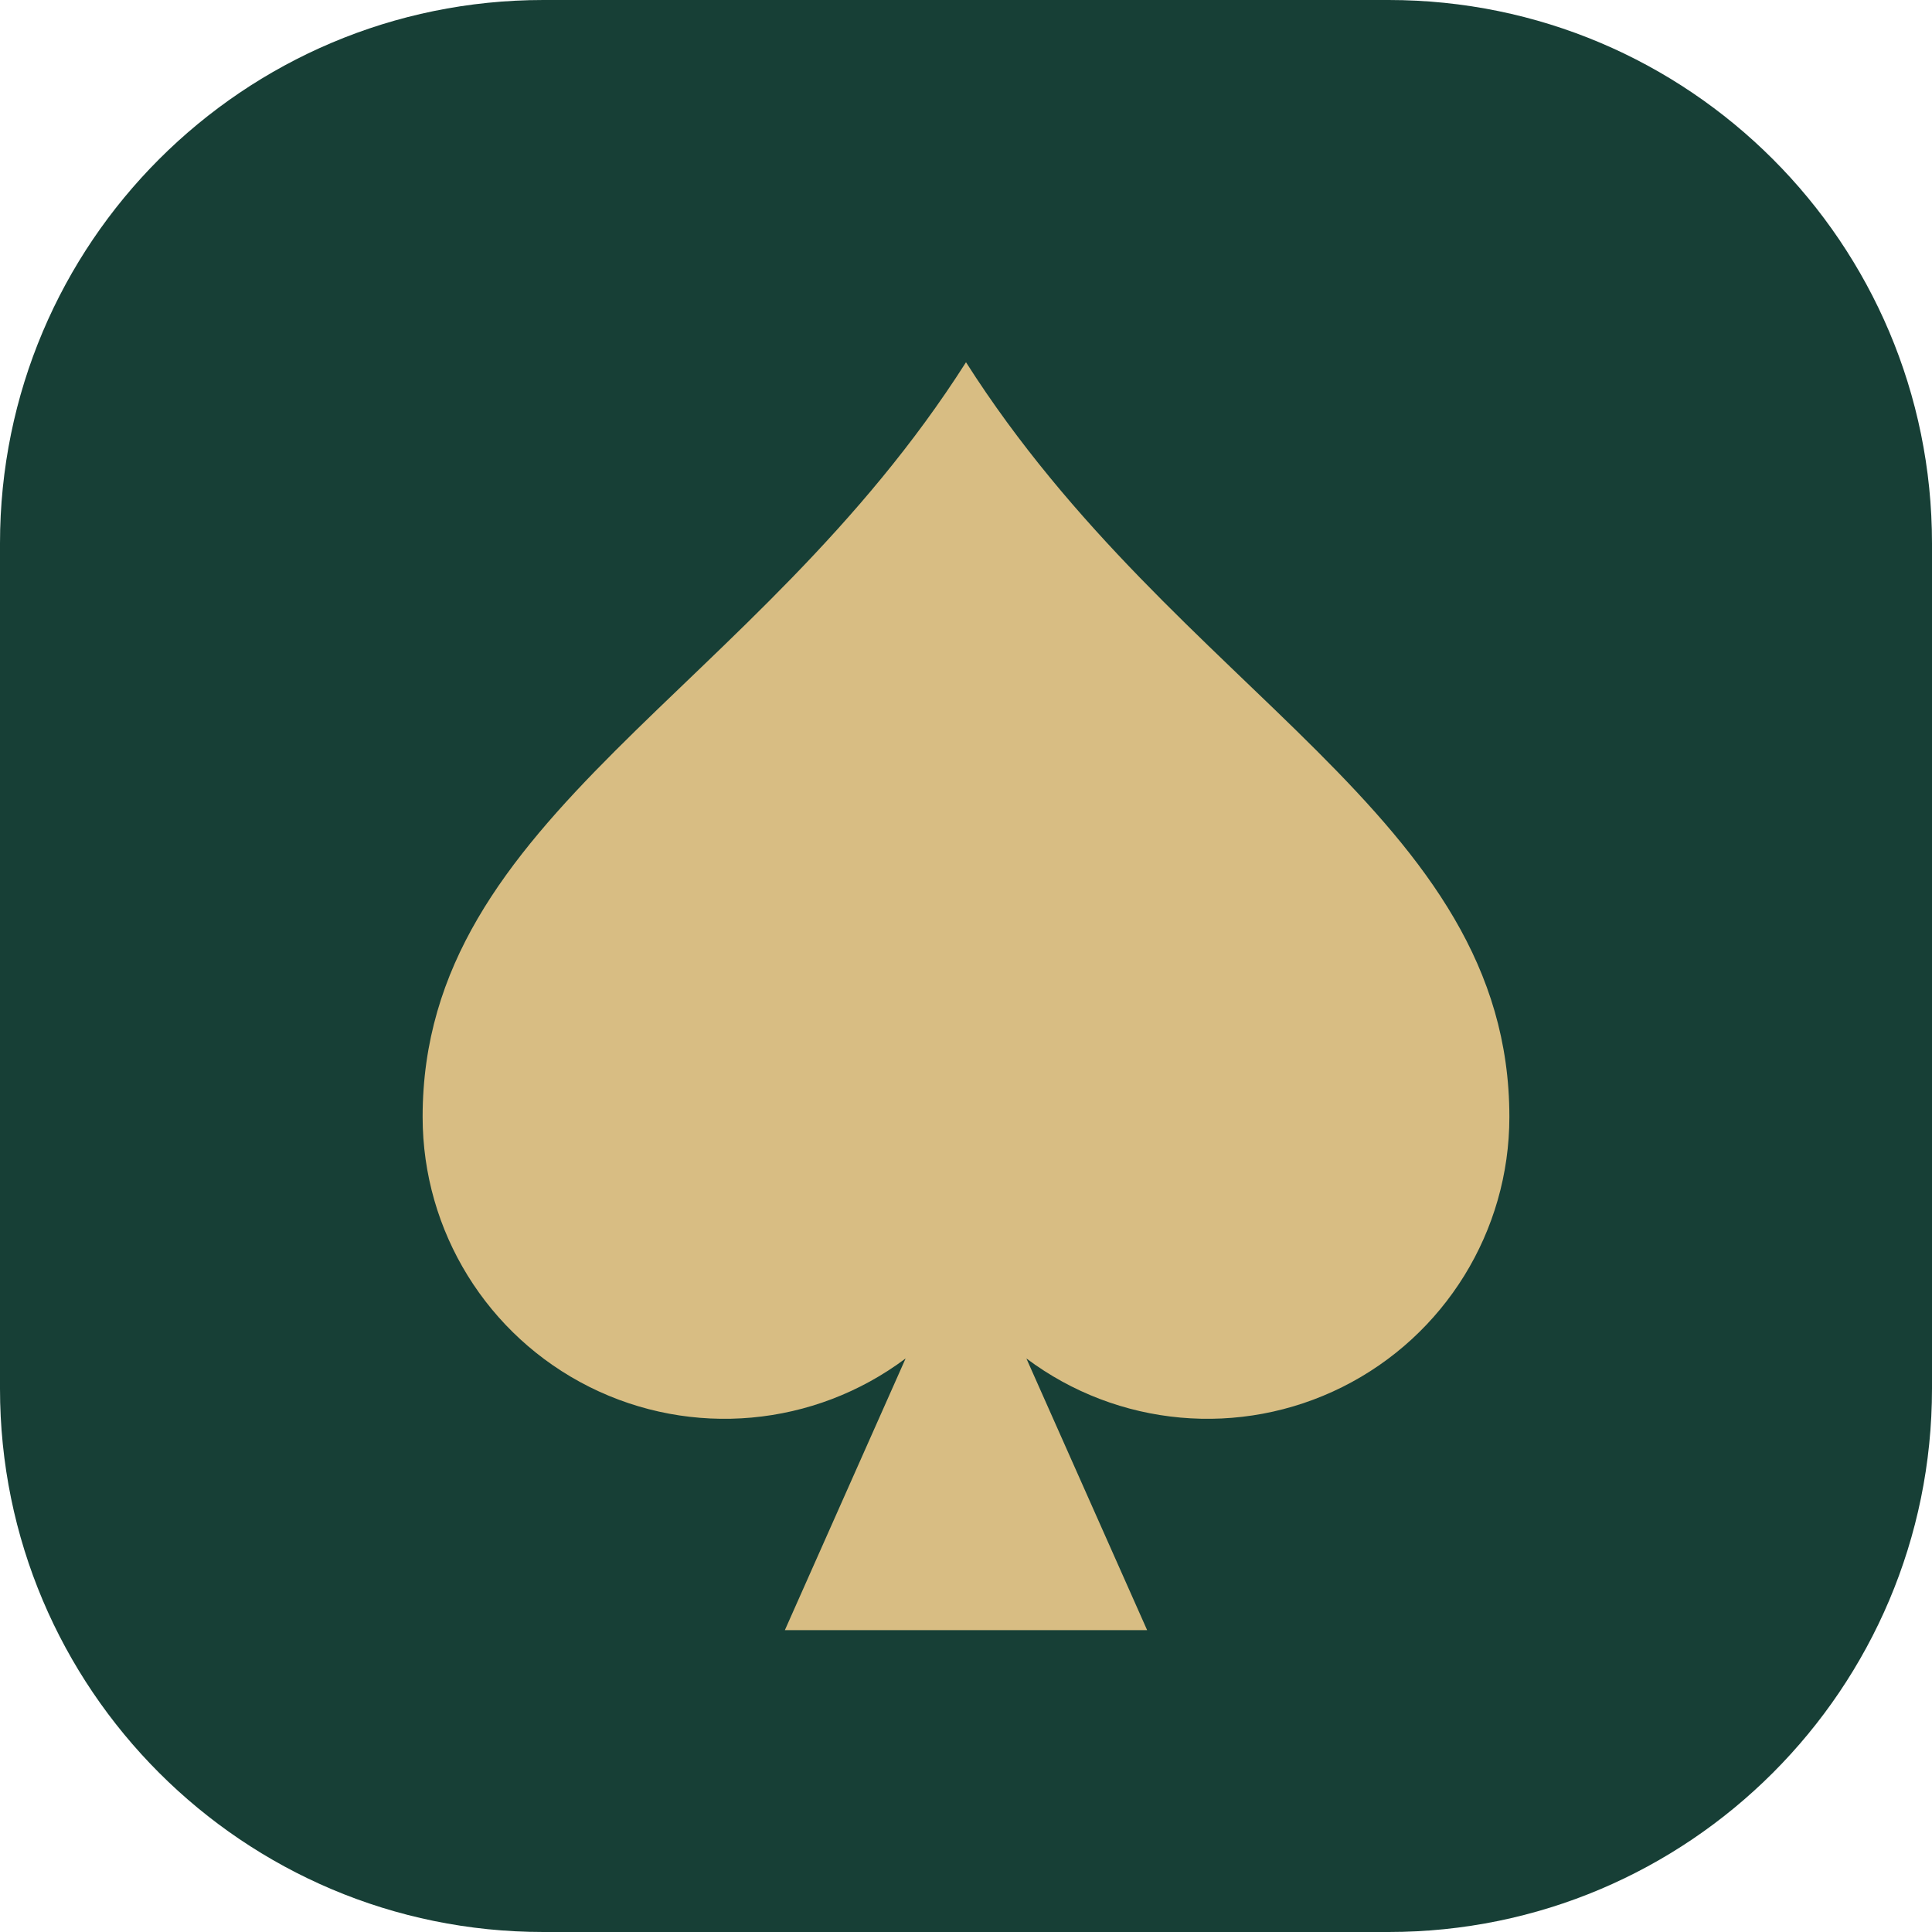
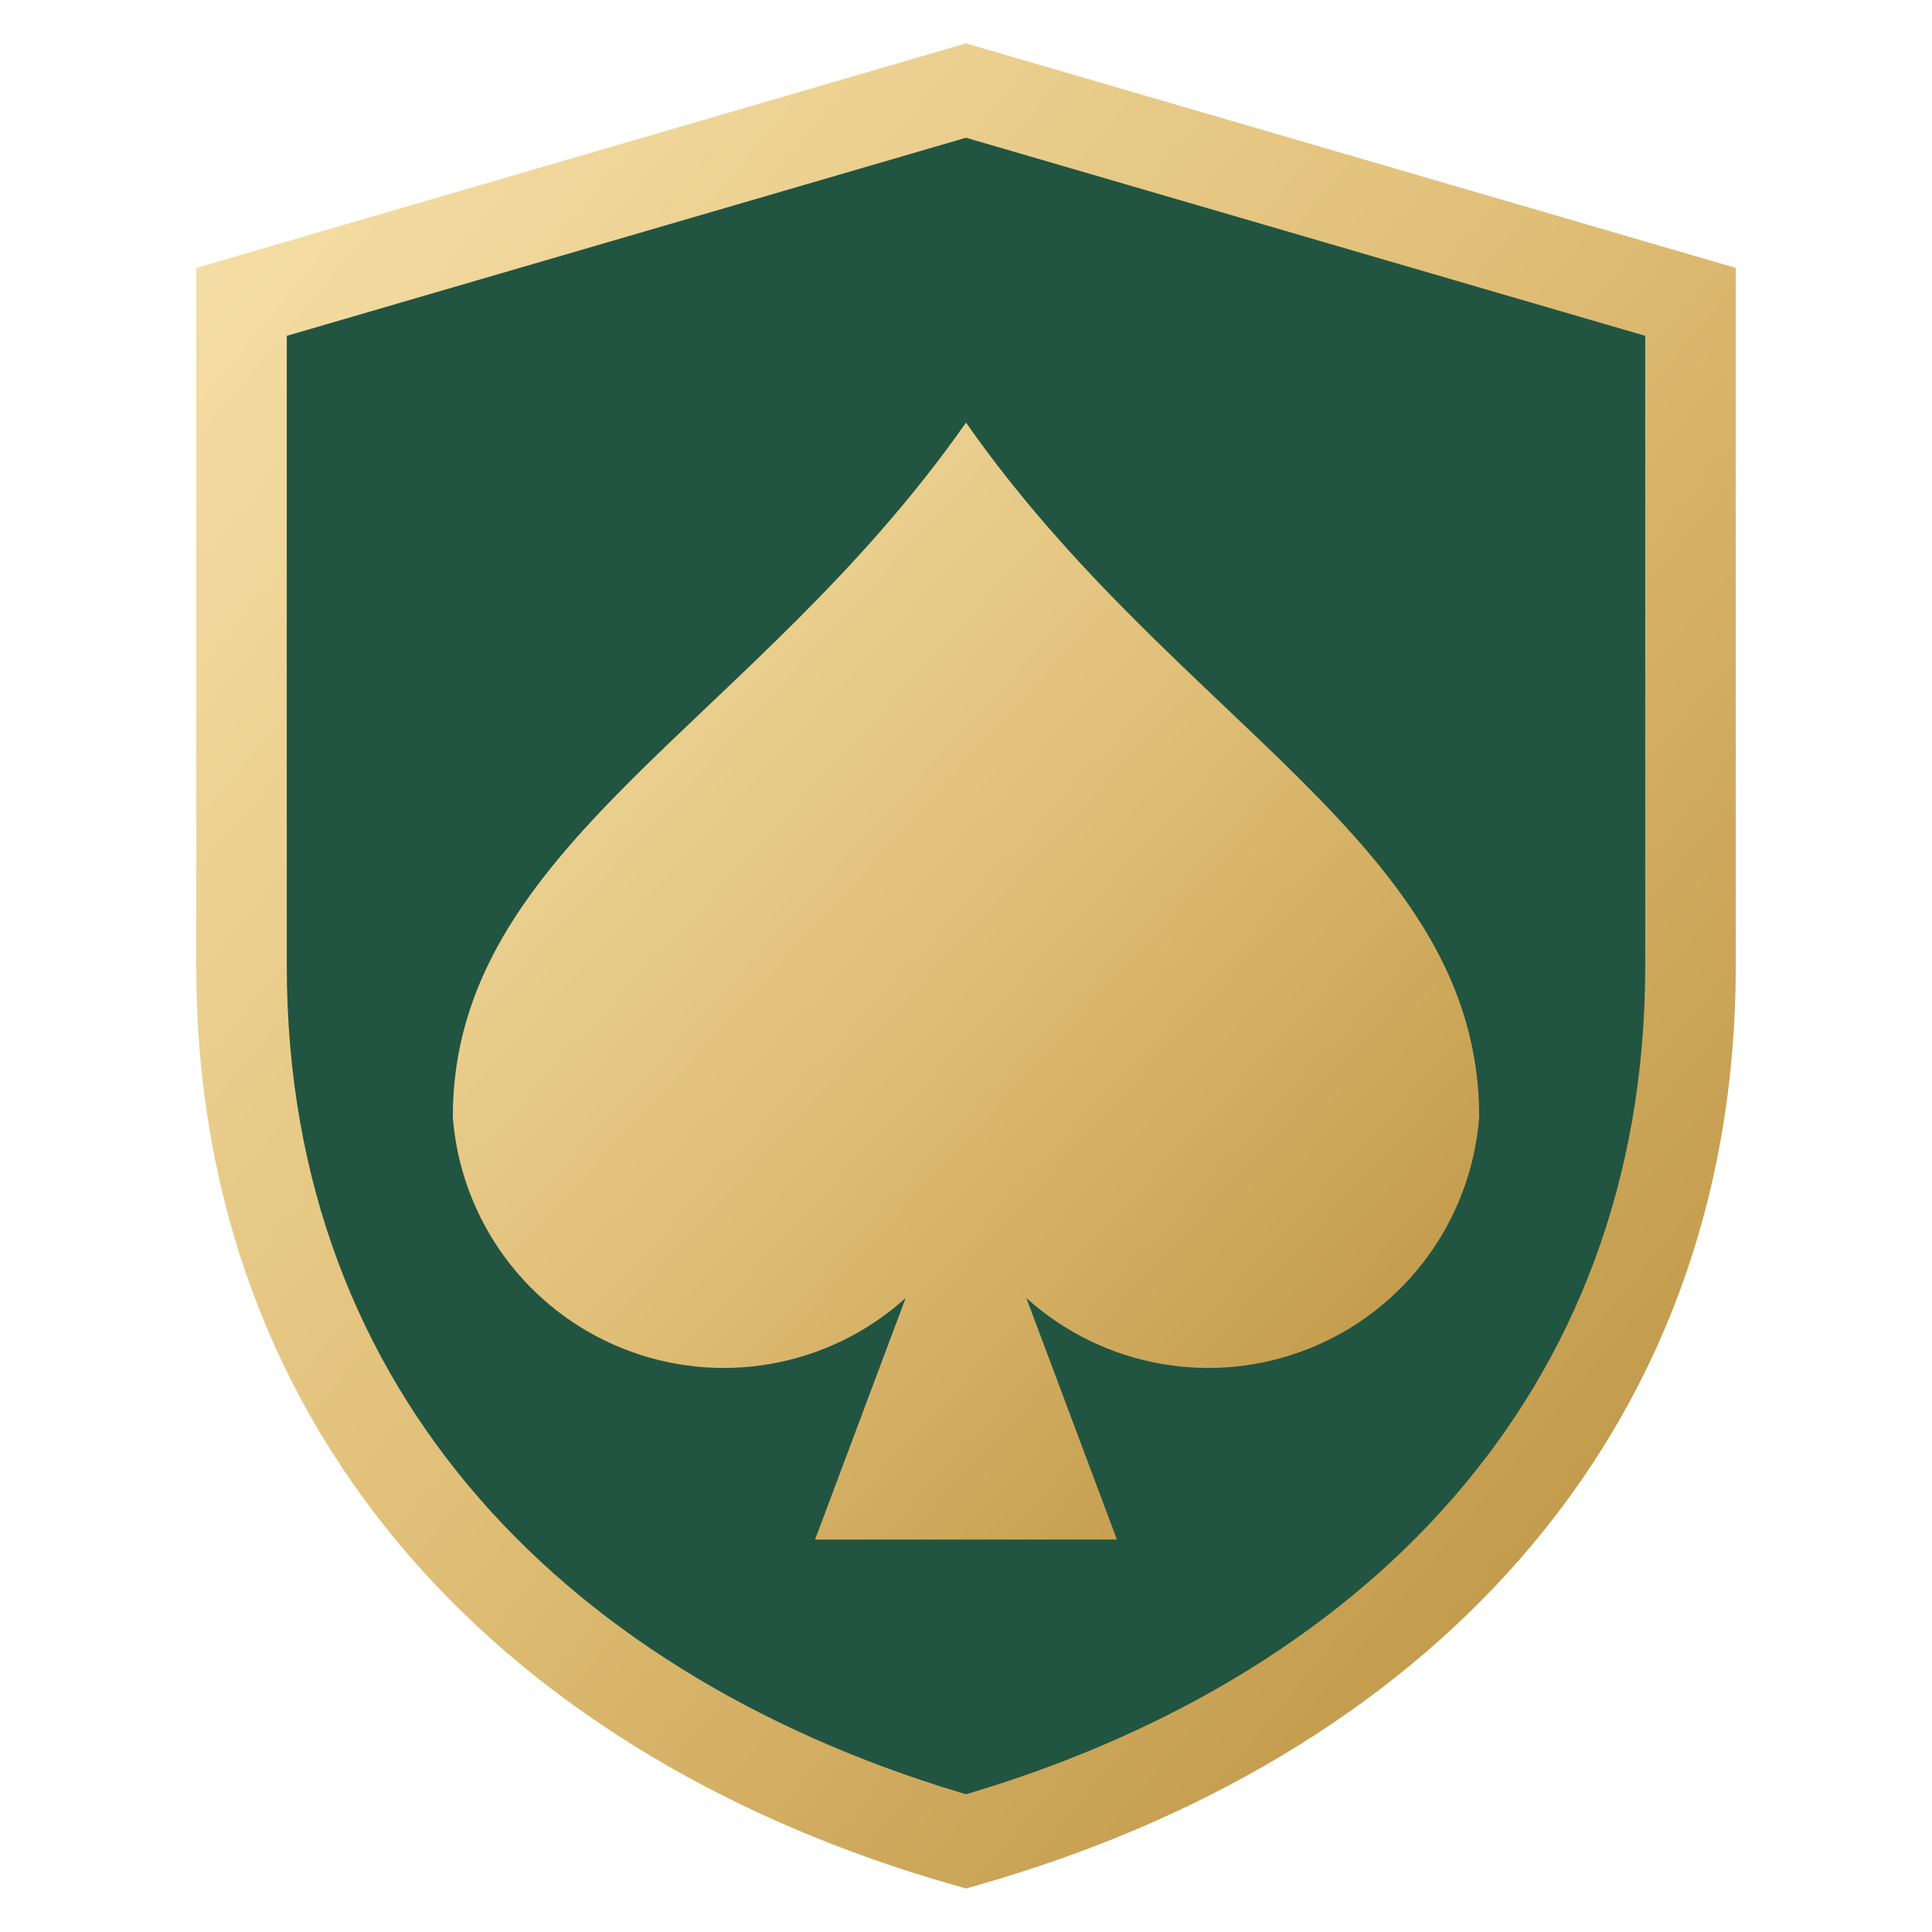
<svg xmlns="http://www.w3.org/2000/svg" viewBox="0 0 64 64">
-   <rect width="64" height="64" rx="18" fill="#173f36" />
-   <path d="M32 12C25 23 14 27 14 37a10 10 0 0 0 16 8l-4 9h12l-4-9a10 10 0 0 0 16-8c0-10-11-14-18-25" fill="#d8bd83" />
+   <defs>
+     <linearGradient id="g" x1="0" y1="0" x2="1" y2="1">
+       <stop offset="0" stop-color="#f6e0a8" />
+       <stop offset=".5" stop-color="#dfbd75" />
+       <stop offset="1" stop-color="#b98f3e" />
+     </linearGradient>
+   </defs>
+   <path d="M32 3 56 10v22c0 15-10 25-24 29C18 57 8 47 8 32V10Z" fill="#215541" stroke="url(#g)" stroke-width="3" />
+   <path d="M32 14C25 24 15 28 15 37a9 9 0 0 0 15 6l-3 8h10l-3-8a9 9 0 0 0 15-6c0-9-10-13-17-23" fill="url(#g)" />
</svg>
